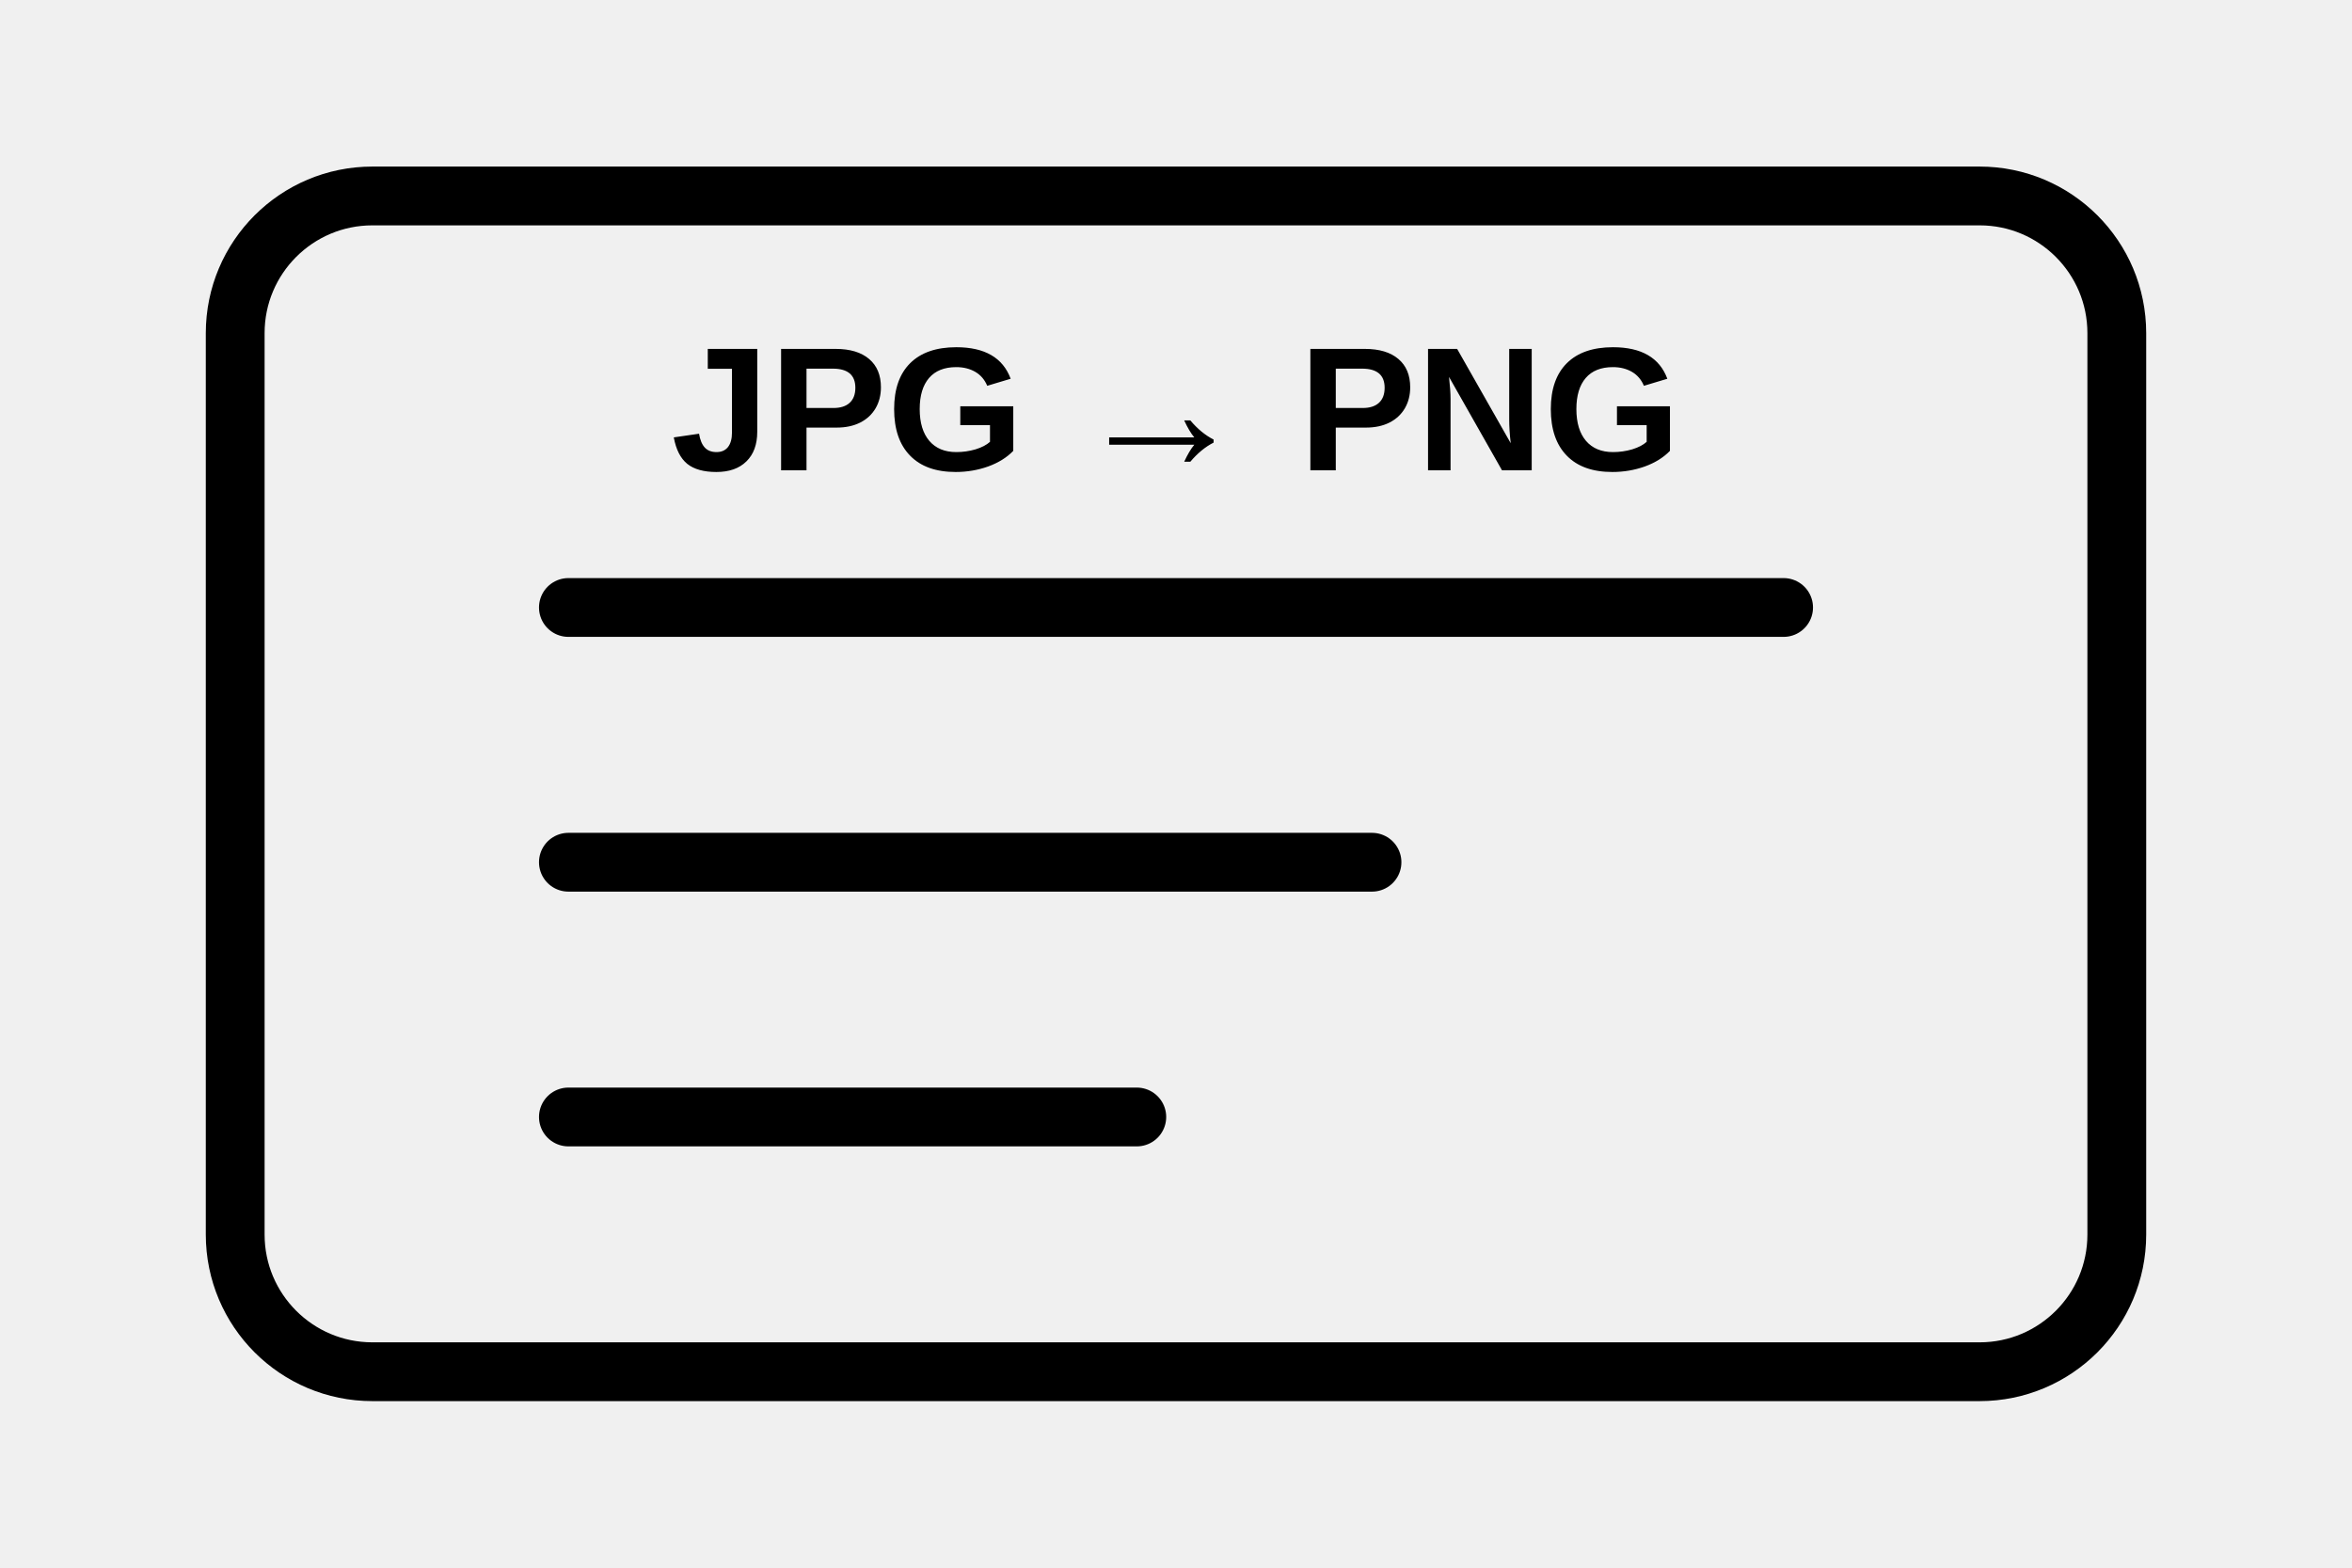
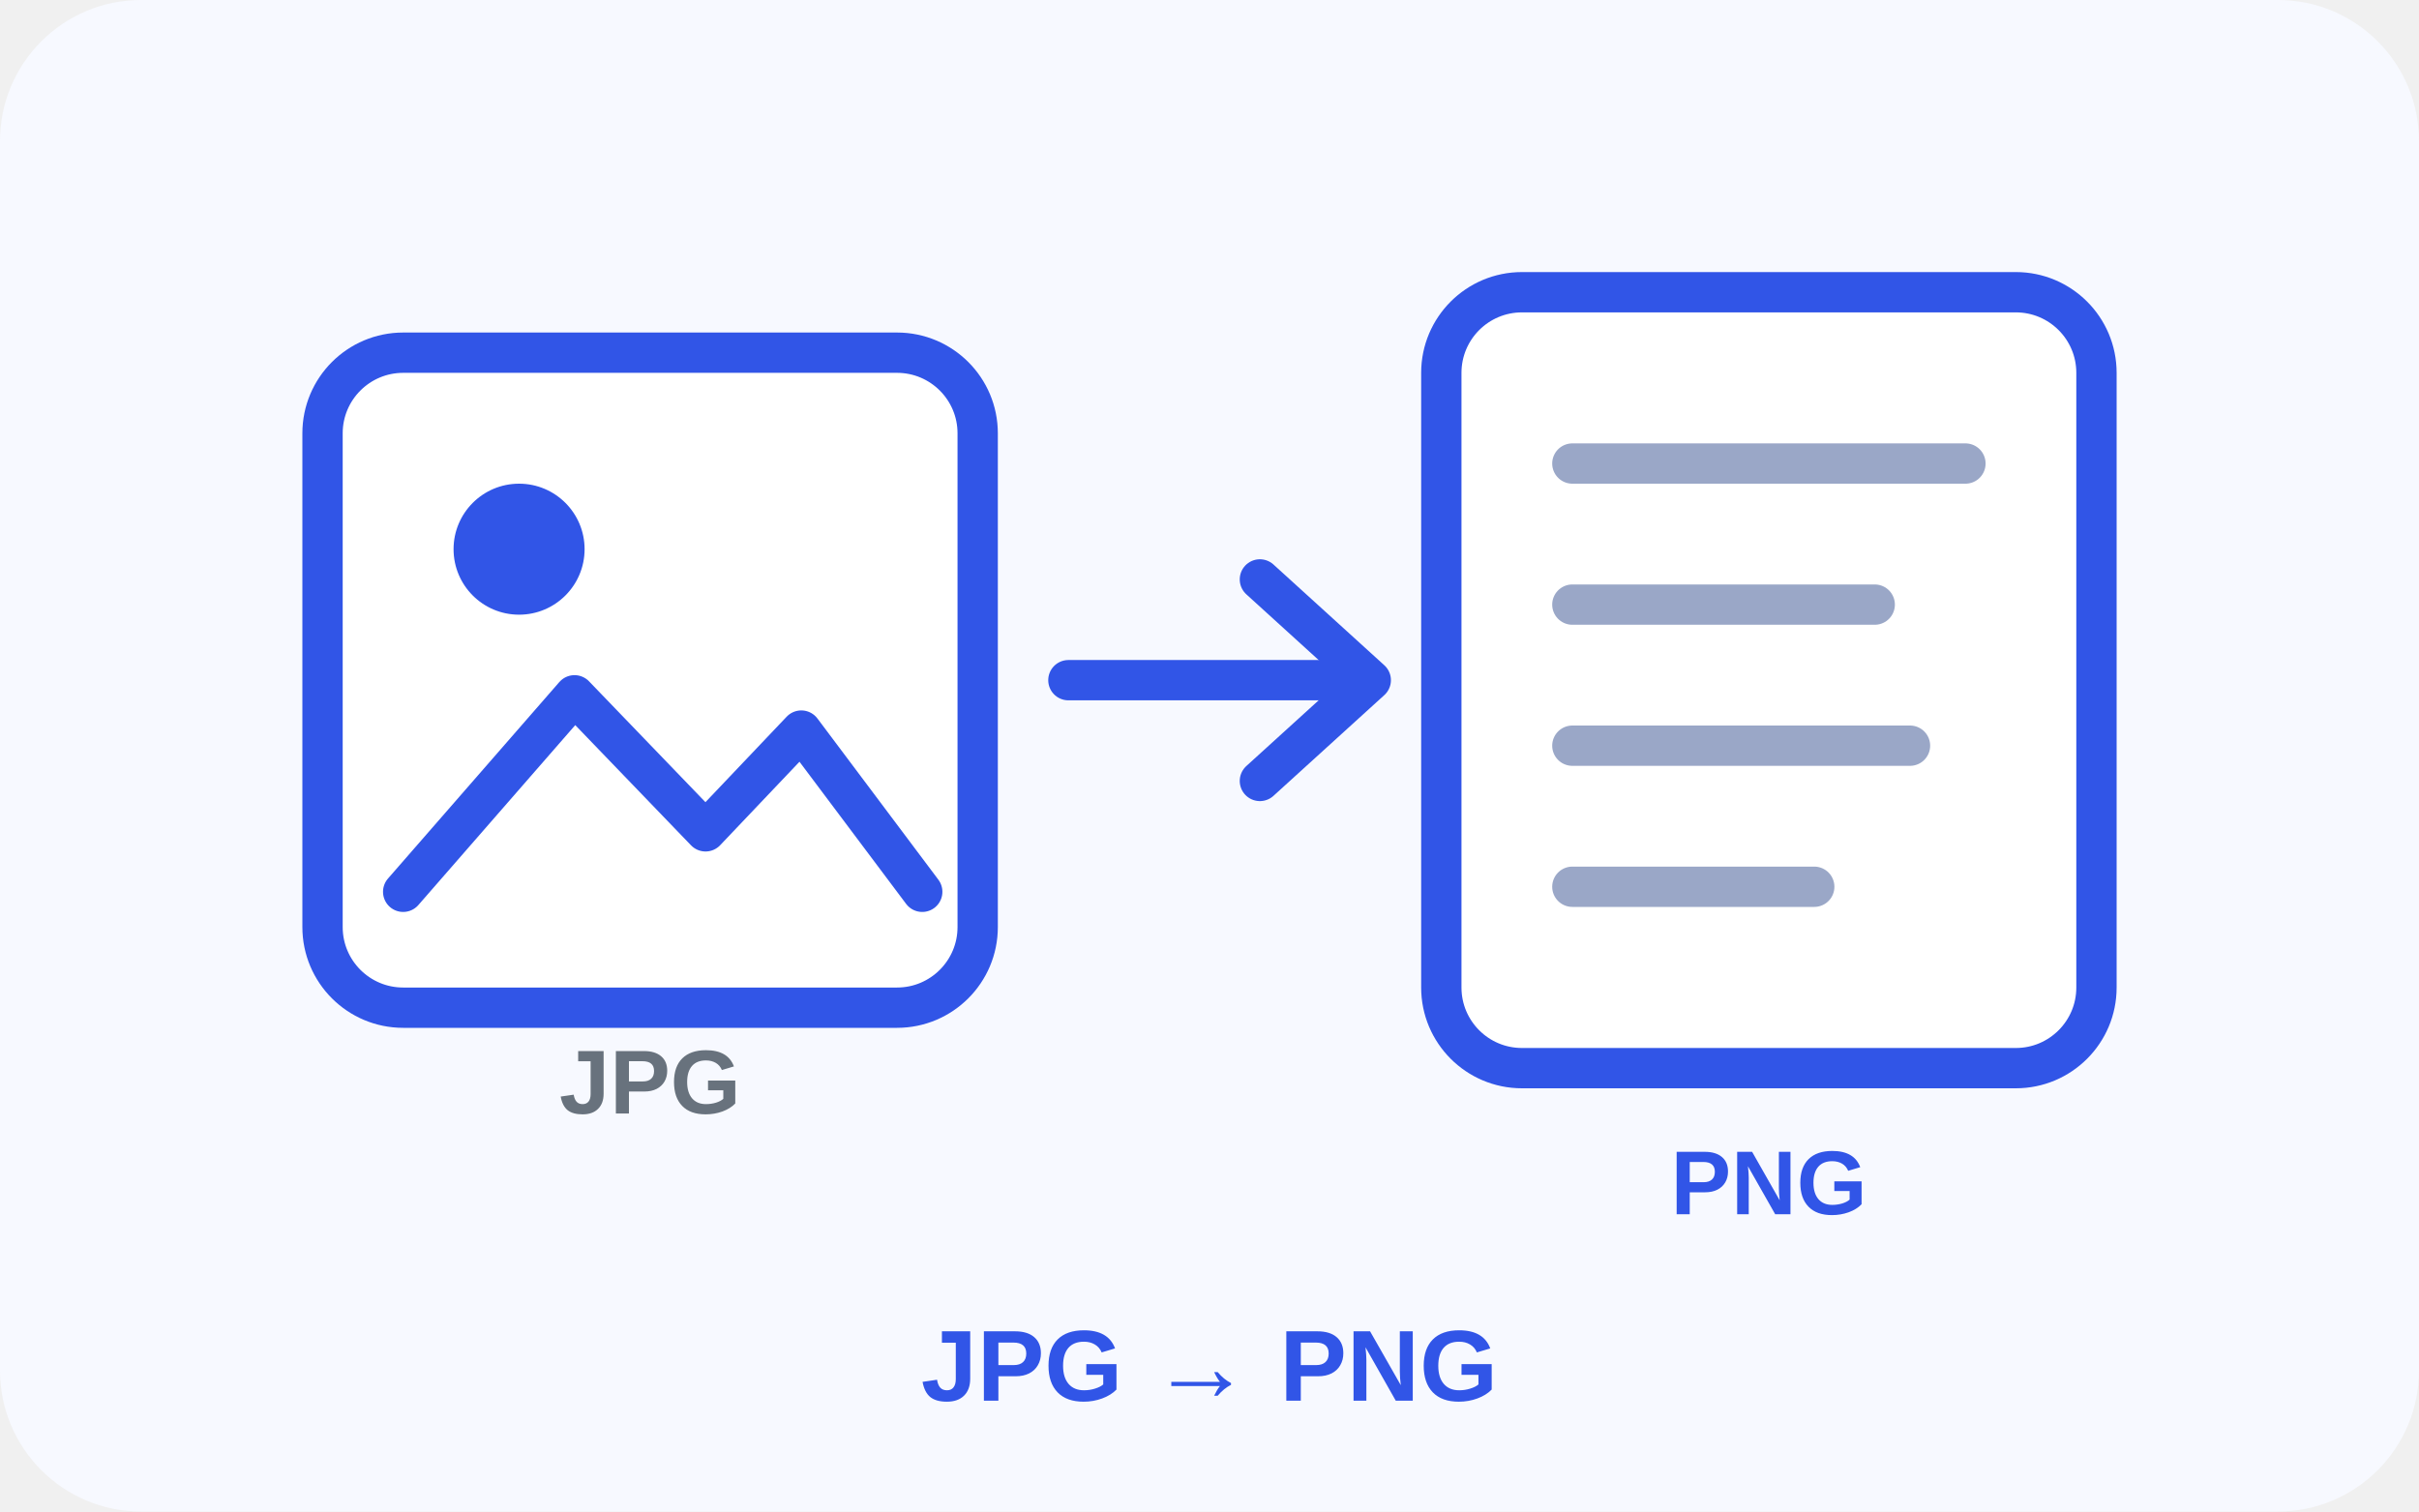
- <svg xmlns="http://www.w3.org/2000/svg" viewBox="0 0 240 160" role="img">
-   <rect x="24" y="20" width="192" height="120" rx="14" fill="none" stroke="currentColor" stroke-width="6" />
-   <path d="M58 62h124M58 88h82M58 114h58" stroke="currentColor" stroke-width="6" stroke-linecap="round" />
-   <text x="120" y="48" text-anchor="middle" font-family="Arial,sans-serif" font-size="18" font-weight="700" fill="currentColor">JPG → PNG</text>
+ <svg xmlns="http://www.w3.org/2000/svg" viewBox="0 0 480 300">
+   <rect width="480" height="300" rx="28" fill="#f7f9ff" />
+   <rect x="64" y="70" width="130" height="130" rx="16" fill="#fff" stroke="#3155e7" stroke-width="8" />
+   <circle cx="103" cy="109" r="13" fill="#3155e7" />
+   <path d="m80 177 34-39 26 27 19-20 24 32" fill="none" stroke="#3155e7" stroke-width="8" stroke-linecap="round" stroke-linejoin="round" />
+   <text x="129" y="221" text-anchor="middle" font-family="Arial,sans-serif" font-size="18" font-weight="700" fill="#68727d">JPG</text>
+   <path d="M212 135h54" stroke="#3155e7" stroke-width="8" stroke-linecap="round" />
+   <path d="m250 115 22 20-22 20" fill="none" stroke="#3155e7" stroke-width="8" stroke-linecap="round" stroke-linejoin="round" />
+   <rect x="286" y="58" width="130" height="154" rx="16" fill="#fff" stroke="#3155e7" stroke-width="8" />
+   <path d="M312 92h78M312 120h60M312 148h67M312 176h48" stroke="#9aa7c7" stroke-width="8" stroke-linecap="round" />
+   <text x="351" y="241" text-anchor="middle" font-family="Arial,sans-serif" font-size="18" font-weight="700" fill="#3155e7">PNG</text>
+   <text x="240" y="278" text-anchor="middle" font-family="Arial,sans-serif" font-size="20" font-weight="700" fill="#3155e7">JPG → PNG</text>
</svg>
